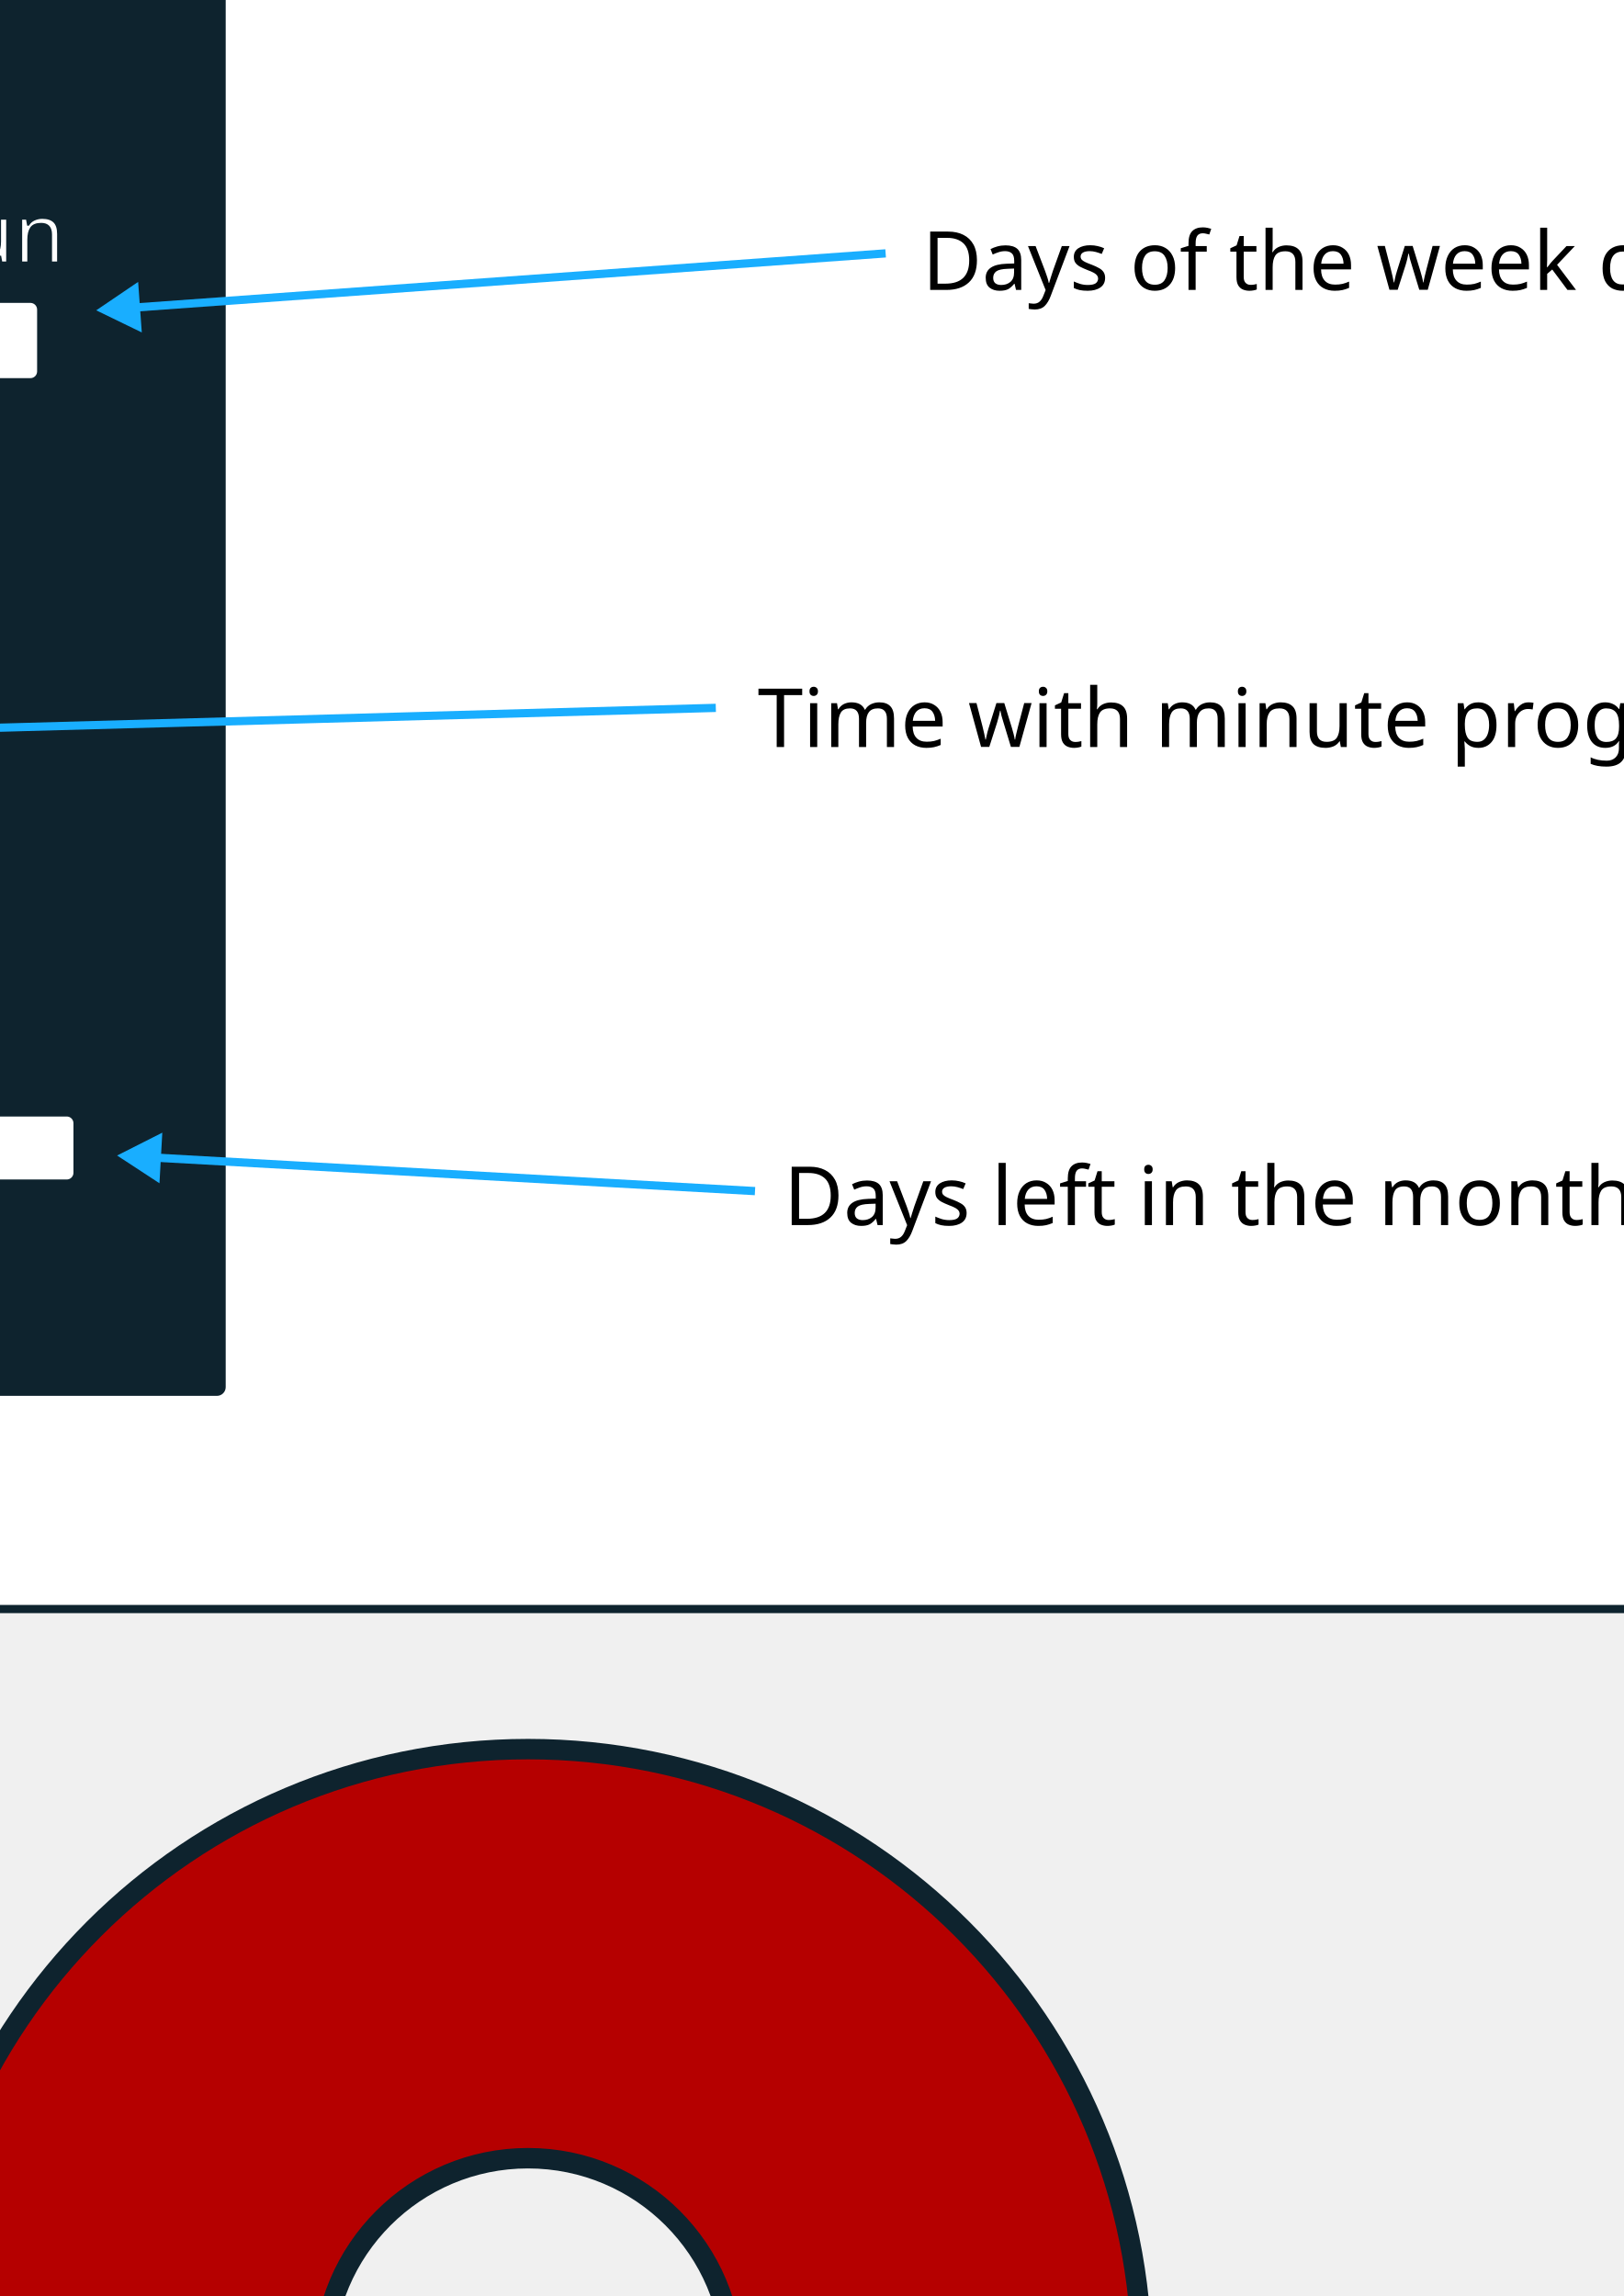
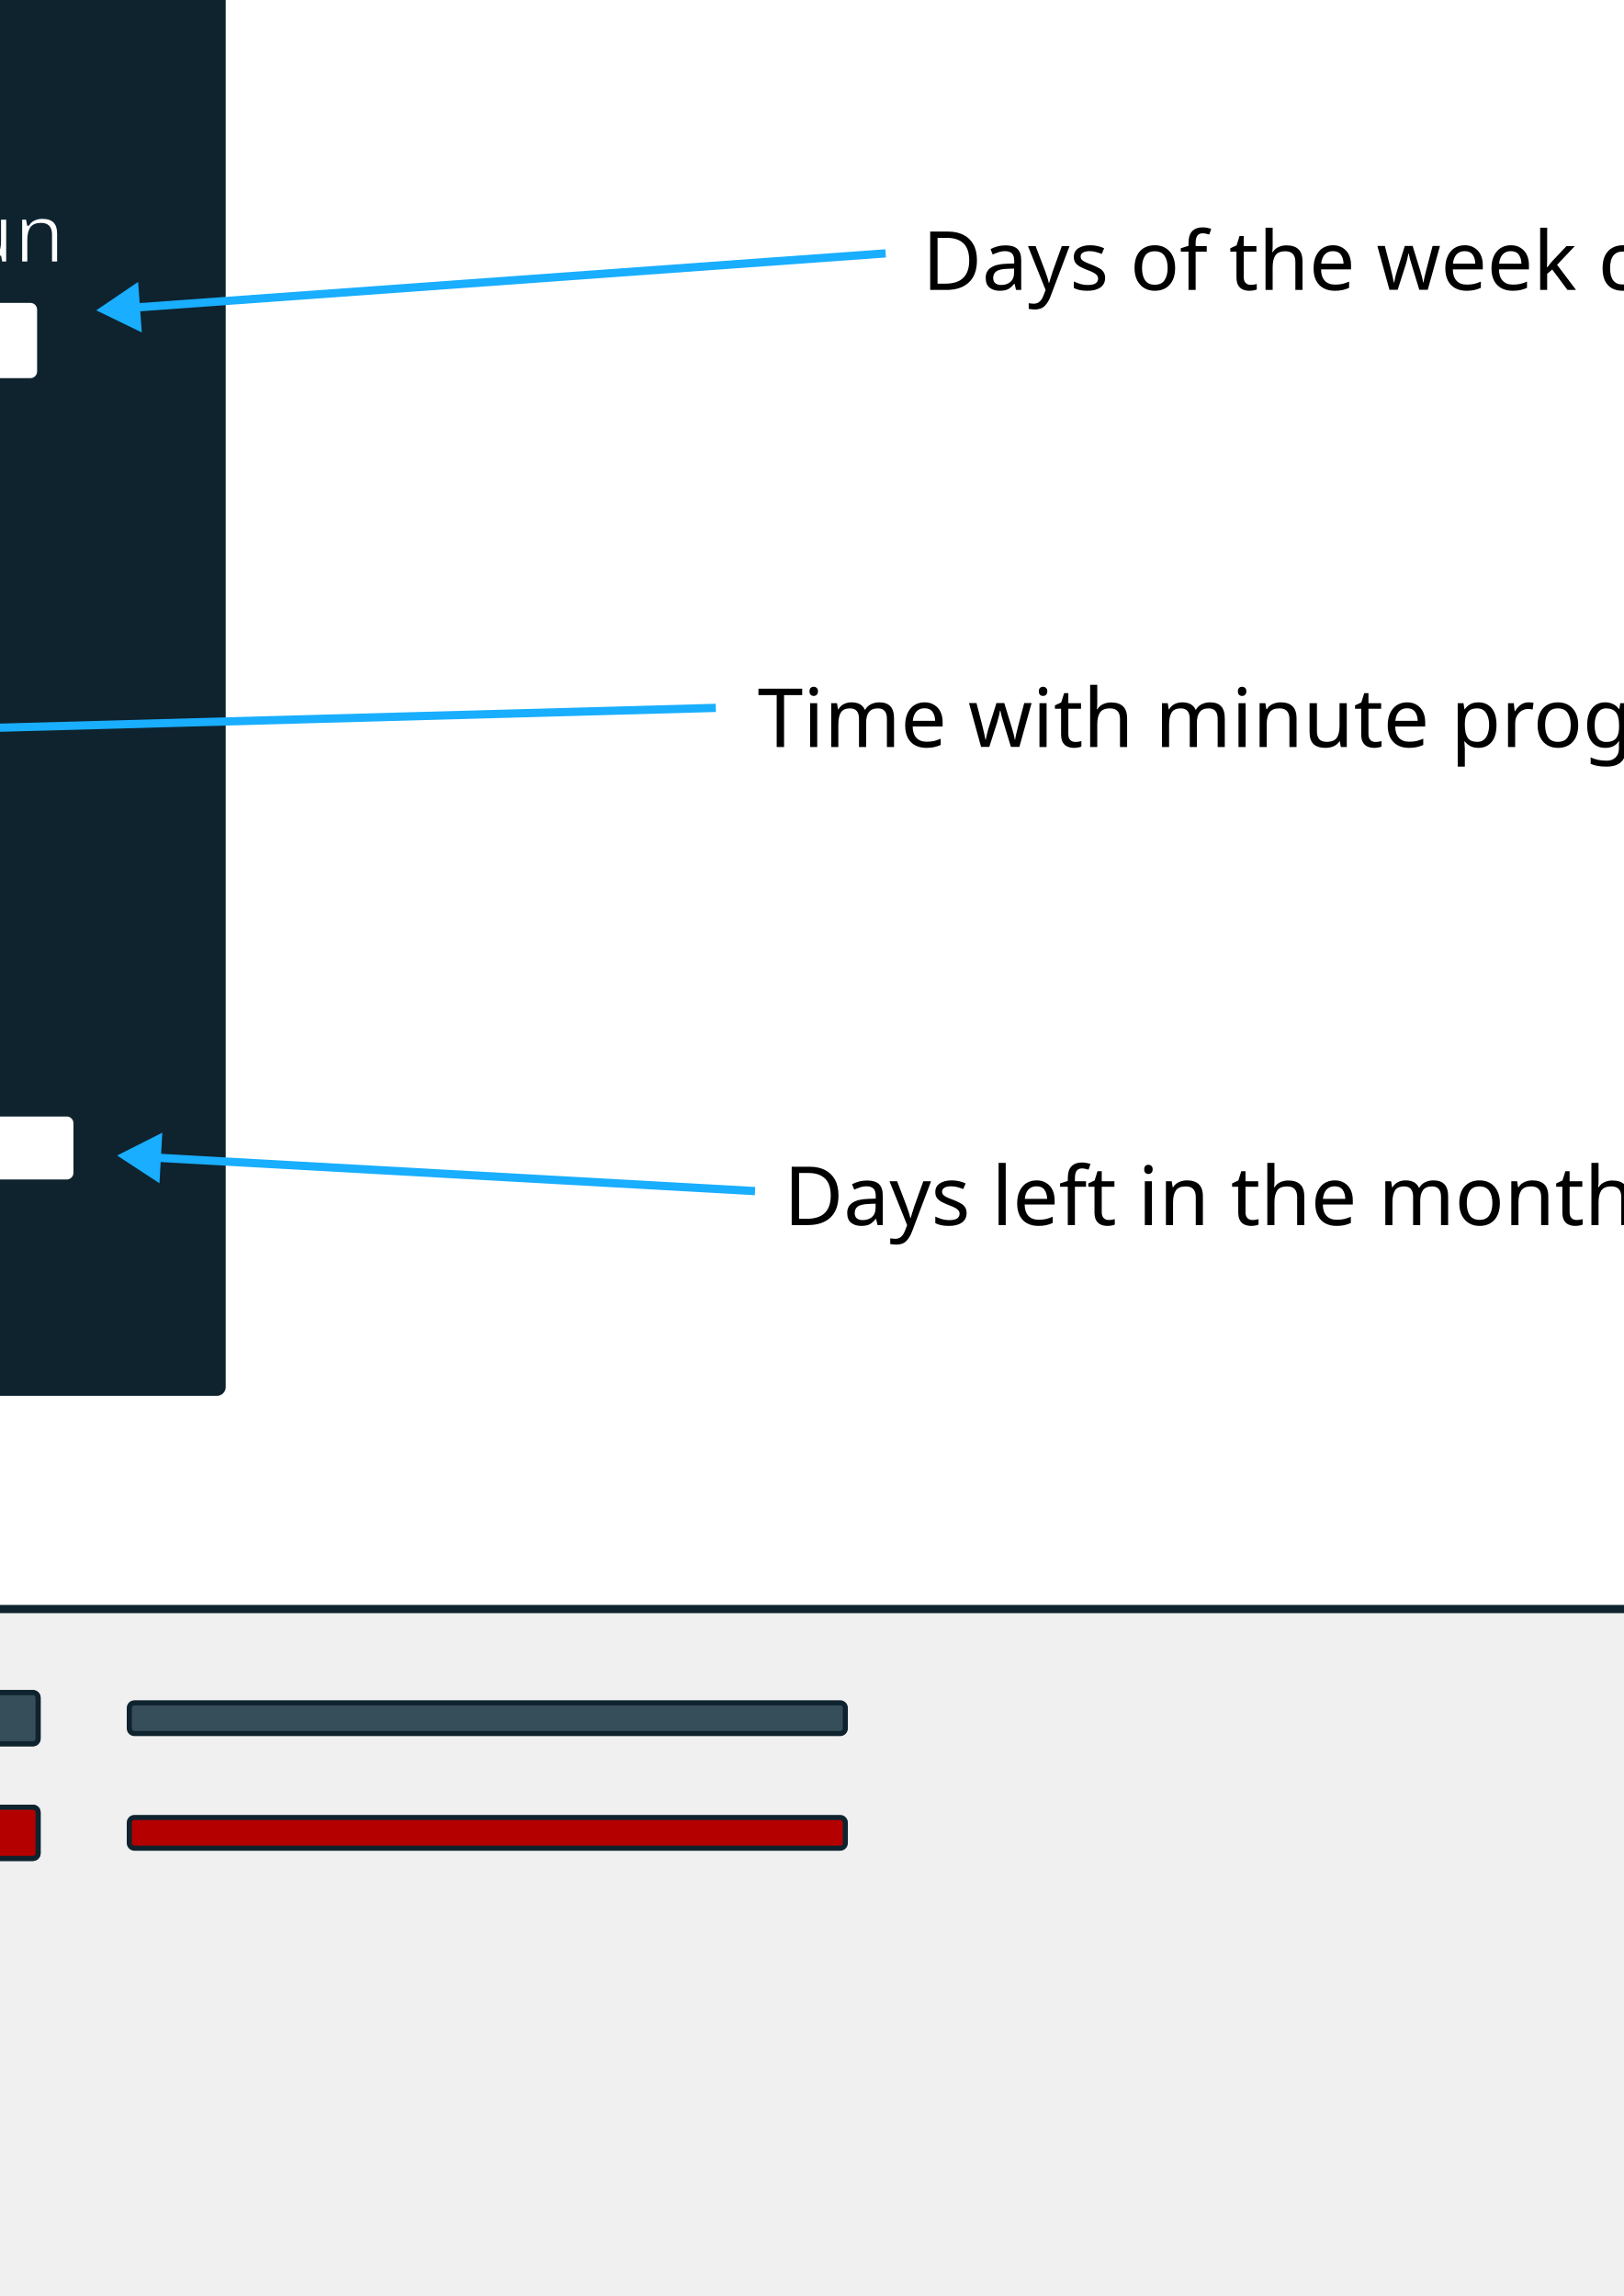
<svg xmlns="http://www.w3.org/2000/svg" width="793.701" height="1122.52" viewBox="0 0 210 297" version="1.1" id="svg1">
  <defs id="defs1">
    <rect x="433.062" y="16.602" width="508.118" height="201.773" id="rect14" />
    <marker style="overflow:visible" id="Triangle" refX="0" refY="0" orient="auto-start-reverse" markerWidth="1" markerHeight="1" viewBox="0 0 1 1" preserveAspectRatio="xMidYMid">
      <path transform="scale(0.5)" style="fill:context-stroke;fill-rule:evenodd;stroke:context-stroke;stroke-width:1pt" d="M 5.77,0 -2.88,5 V -5 Z" id="path135" />
    </marker>
    <rect x="-478.891" y="62.575" width="586.162" height="58.744" id="rect2" />
    <rect x="-362.68" y="334.585" width="208.158" height="104.717" id="rect1" />
  </defs>
  <g id="layer1">
    <rect style="fill:#ffffff;stroke:#0e232e;stroke-width:1.065;stroke-linecap:round;stroke-linejoin:round;stroke-dasharray:none" id="rect18" width="466.956" height="226.044" x="-188.877" y="-17.908" rx="1" ry="1" />
    <rect style="fill:#0e232e;stroke:#0e232e;stroke-width:0.265;stroke-linecap:round;stroke-linejoin:round" id="rect12" width="198.676" height="186.174" x="-169.618" y="-5.744" rx="1" ry="1" />
    <path style="fill:#b50000;stroke:#0e232e;stroke-width:0.265;stroke-linecap:round;stroke-linejoin:round" id="path1" d="m -66.25,54.527 a 39.87,39.87 0 0 1 36.849,24.645 39.87,39.87 0 0 1 -8.705,43.467 39.87,39.87 0 0 1 -43.497,8.554 39.87,39.87 0 0 1 -24.516,-36.934 l 39.87,0.139 z" />
-     <text xml:space="preserve" transform="matrix(0.7638526,0,0,0.7638526,180.5968,-178.1283)" id="text1" style="font-style:normal;font-weight:normal;font-size:40px;line-height:1.25;font-family:sans-serif;letter-spacing:0px;word-spacing:0px;white-space:pre;shape-inside:url(#rect1);fill:#ffffff;fill-opacity:1;stroke:#0e232e">
+     <text xml:space="preserve" transform="matrix(0.7638526,0,0,0.7638526,180.5968,-178.1283)" id="text1" style="font-style:normal;font-weight:normal;font-size:40px;line-height:1.25;font-family:sans-serif;letter-spacing:0px;word-spacing:0px;white-space:pre;shape-inside:url(#rect1);display:inline;fill:#ffffff;fill-opacity:1;stroke:#0e232e">
      <tspan x="-362.68" y="370.979" id="tspan3">8:45</tspan>
    </text>
-     <text xml:space="preserve" transform="matrix(0.2645833,0,0,0.2645833,-14.33551,7.771331)" id="text2" style="font-style:normal;font-weight:normal;font-size:40px;line-height:1.25;font-family:sans-serif;letter-spacing:0px;word-spacing:0px;white-space:pre;shape-inside:url(#rect2);fill:#ffffff;fill-opacity:1;stroke:#0e232e">
+     <text xml:space="preserve" transform="matrix(0.2645833,0,0,0.2645833,-14.33551,7.771331)" id="text2" style="font-style:normal;font-weight:normal;font-size:40px;line-height:1.25;font-family:sans-serif;letter-spacing:0px;word-spacing:0px;white-space:pre;shape-inside:url(#rect2);display:inline;fill:#ffffff;fill-opacity:1;stroke:#0e232e">
      <tspan x="-478.891" y="98.969" id="tspan4">Mon Tue Wed Thur Fri Sat Sun</tspan>
    </text>
    <rect style="fill:#b50000;stroke:#0e232e;stroke-width:0.265;stroke-linecap:round;stroke-linejoin:round" id="rect3" width="10" height="10" x="-133.464" y="38.372" rx="1" ry="1" />
    <rect style="fill:#b50000;stroke:#0e232e;stroke-width:0.265;stroke-linecap:round;stroke-linejoin:round" id="rect4" width="10" height="10" x="-112.065" y="38.485" rx="1" ry="1" />
    <rect style="fill:#b50000;stroke:#0e232e;stroke-width:0.265;stroke-linecap:round;stroke-linejoin:round" id="rect5" width="10" height="10" x="-90.666" y="38.823" rx="1" ry="1" />
    <rect style="fill:#b50000;stroke:#0e232e;stroke-width:0.265;stroke-linecap:round;stroke-linejoin:round" id="rect6" width="10" height="10" x="-69.266" y="38.597" rx="1" ry="1" />
    <rect style="fill:#ffffff;stroke:#0e232e;stroke-width:0.265;stroke-linecap:round;stroke-linejoin:round" id="rect7" width="10" height="10" x="-47.867" y="38.71" rx="1" ry="1" />
    <rect style="fill:#ffffff;stroke:#0e232e;stroke-width:0.265;stroke-linecap:round;stroke-linejoin:round" id="rect8" width="10" height="10" x="-26.468" y="38.935" rx="1" ry="1" />
    <rect style="fill:#ffffff;stroke:#0e232e;stroke-width:0.265;stroke-linecap:round;stroke-linejoin:round" id="rect9" width="10" height="10" x="-5.068" y="39.048" rx="1" ry="1" />
    <rect style="fill:#ffffff;stroke:#0e232e;stroke-width:0.265;stroke-linecap:round;stroke-linejoin:round" id="rect10" width="147.796" height="8.414" x="-138.164" y="144.293" rx="1" ry="1" />
    <rect style="fill:#b50000;stroke:#0e232e;stroke-width:0.265;stroke-linecap:round;stroke-linejoin:round" id="rect11" width="88.495" height="8.414" x="-138.164" y="144.293" rx="1" ry="1" />
    <path style="fill:#ff6600;fill-rule:evenodd;stroke:#19aeff;stroke-width:1.065;stroke-linecap:butt;stroke-linejoin:miter;stroke-dasharray:none;stroke-opacity:1;marker-end:url(#Triangle)" d="M 114.543,32.775 16.218,39.87" id="path12" />
    <path style="fill:#ff6600;fill-rule:evenodd;stroke:#19aeff;stroke-width:1.065;stroke-linecap:butt;stroke-linejoin:miter;stroke-dasharray:none;stroke-opacity:1;marker-end:url(#Triangle)" d="M 92.58,91.567 -17.232,94.608" id="path13" />
    <path style="fill:#ff6600;fill-rule:evenodd;stroke:#19aeff;stroke-width:1.065;stroke-linecap:butt;stroke-linejoin:miter;stroke-dasharray:none;stroke-opacity:1;marker-end:url(#Triangle)" d="M 97.648,154.075 18.922,149.683" id="path14" />
-     <text xml:space="preserve" transform="scale(0.2645833)" id="text14" style="font-style:normal;font-weight:normal;font-size:40px;line-height:1.25;font-family:sans-serif;letter-spacing:0px;word-spacing:0px;white-space:pre;shape-inside:url(#rect14);fill:#000000;fill-opacity:1;stroke:none" />
+     <text xml:space="preserve" transform="scale(0.2645833)" id="text14" style="font-style:normal;font-weight:normal;font-size:40px;line-height:1.25;font-family:sans-serif;letter-spacing:0px;word-spacing:0px;white-space:pre;shape-inside:url(#rect14);display:inline;fill:#000000;fill-opacity:1;stroke:none" />
    <text xml:space="preserve" style="font-style:normal;font-weight:normal;font-size:10.583px;line-height:1.25;font-family:sans-serif;letter-spacing:0px;word-spacing:0px;fill:#000000;fill-opacity:1;stroke:none;stroke-width:0.265" x="119.273" y="37.505" id="text15">
      <tspan id="tspan15" style="stroke-width:0.265" x="119.273" y="37.505">Days of the week completed</tspan>
    </text>
    <text xml:space="preserve" style="font-style:normal;font-weight:normal;font-size:10.583px;line-height:1.25;font-family:sans-serif;letter-spacing:0px;word-spacing:0px;fill:#000000;fill-opacity:1;stroke:none;stroke-width:0.265" x="97.986" y="96.635" id="text16">
      <tspan id="tspan16" style="stroke-width:0.265" x="97.986" y="96.635">Time with minute progress bar</tspan>
    </text>
    <text xml:space="preserve" style="font-style:normal;font-weight:normal;font-size:10.583px;line-height:1.25;font-family:sans-serif;letter-spacing:0px;word-spacing:0px;fill:#000000;fill-opacity:1;stroke:none;stroke-width:0.265" x="101.365" y="158.468" id="text17">
      <tspan id="tspan17" style="stroke-width:0.265" x="101.365" y="158.468">Days left in the month</tspan>
    </text>
    <text xml:space="preserve" style="font-style:normal;font-weight:normal;font-size:10.583px;line-height:1.25;font-family:sans-serif;letter-spacing:0px;word-spacing:0px;fill:#ffffff;fill-opacity:1;stroke:#0e232e;stroke-width:0.265" x="-78.051" y="164.212" id="text18">
      <tspan id="tspan18" style="fill:#ffffff;stroke:#0e232e;stroke-width:0.265" x="-78.051" y="164.212">24/30</tspan>
    </text>
-     <path id="circle18" style="fill:#b50000;stroke:#0e232e;stroke-width:2.646;stroke-linecap:round;stroke-linejoin:round;stroke-dasharray:none" d="m 68.292,226.259 a 79.375,79.375 0 0 0 -79.375,79.375 79.375,79.375 0 0 0 79.375,79.375 79.375,79.375 0 0 0 79.375,-79.375 79.375,79.375 0 0 0 -79.375,-79.375 z m 0,52.917 A 26.458,26.458 0 0 1 94.75,305.634 26.458,26.458 0 0 1 68.292,332.092 26.458,26.458 0 0 1 41.834,305.634 26.458,26.458 0 0 1 68.292,279.175 Z" />
-     <path id="path19" style="fill:none;stroke:#0e232e;stroke-width:2.646;stroke-linecap:round;stroke-linejoin:round;stroke-dasharray:none" d="m -107.408,226.259 a 79.375,79.375 0 0 0 -79.375,79.375 79.375,79.375 0 0 0 79.375,79.375 79.375,79.375 0 0 0 79.375,-79.375 79.375,79.375 0 0 0 -79.375,-79.375 z m 0,52.917 a 26.458,26.458 0 0 1 26.458,26.458 26.458,26.458 0 0 1 -26.458,26.458 26.458,26.458 0 0 1 -26.458,-26.458 26.458,26.458 0 0 1 26.458,-26.458 z" />
+     <path id="circle18" style="fill:#b50000;stroke:#0e232e;stroke-width:0.651;stroke-linecap:round;stroke-linejoin:round;stroke-dasharray:none" d="m -125.523,216.906 a 19.518,19.518 0 0 0 -19.518,19.518 19.518,19.518 0 0 0 19.518,19.518 19.518,19.518 0 0 0 19.518,-19.518 19.518,19.518 0 0 0 -19.518,-19.518 z m 0,13.012 a 6.506,6.506 0 0 1 6.506,6.506 6.506,6.506 0 0 1 -6.506,6.506 6.506,6.506 0 0 1 -6.506,-6.506 6.506,6.506 0 0 1 6.506,-6.506 z" />
+     <path id="path19" style="fill:#364e59;stroke:#0e232e;stroke-width:0.651;stroke-linecap:round;stroke-linejoin:round;stroke-dasharray:none" d="m -169.444,216.457 a 19.518,19.518 0 0 0 -19.518,19.518 19.518,19.518 0 0 0 19.518,19.518 19.518,19.518 0 0 0 19.518,-19.518 19.518,19.518 0 0 0 -19.518,-19.518 z m 0,13.012 a 6.506,6.506 0 0 1 6.506,6.506 6.506,6.506 0 0 1 -6.506,6.506 6.506,6.506 0 0 1 -6.506,-6.506 6.506,6.506 0 0 1 6.506,-6.506 z" />
+     <g id="g28" style="fill:#364e59" transform="translate(-1.858362,-16.38737)">
+       <rect style="fill:#364e59;stroke:#0e232e;stroke-width:0.661;stroke-linecap:round;stroke-linejoin:round;stroke-dasharray:none" id="rect21" width="92.604" height="6.615" x="-85.823" y="235.336" ry="0.661" rx="0.661" />
+       <rect style="fill:#364e59;stroke:#0e232e;stroke-width:0.661;stroke-linecap:round;stroke-linejoin:round;stroke-dasharray:none" id="rect22" width="13.229" height="6.615" x="-85.823" y="235.336" rx="0.661" ry="0.661" />
+       <rect style="fill:#364e59;stroke:#0e232e;stroke-width:0.661;stroke-linecap:round;stroke-linejoin:round;stroke-dasharray:none" id="rect23" width="13.229" height="6.615" x="-72.593" y="235.336" rx="0.661" ry="0.661" />
+       <rect style="fill:#364e59;stroke:#0e232e;stroke-width:0.661;stroke-linecap:round;stroke-linejoin:round;stroke-dasharray:none" id="rect24" width="13.229" height="6.615" x="-59.364" y="235.336" rx="0.661" ry="0.661" />
+       <rect style="fill:#364e59;stroke:#0e232e;stroke-width:0.661;stroke-linecap:round;stroke-linejoin:round;stroke-dasharray:none" id="rect25" width="13.229" height="6.615" x="-46.135" y="235.336" rx="0.661" ry="0.661" />
+       <rect style="fill:#364e59;stroke:#0e232e;stroke-width:0.661;stroke-linecap:round;stroke-linejoin:round;stroke-dasharray:none" id="rect26" width="13.229" height="6.615" x="-32.906" y="235.336" rx="0.661" ry="0.661" />
+       <rect style="fill:#364e59;stroke:#0e232e;stroke-width:0.661;stroke-linecap:round;stroke-linejoin:round;stroke-dasharray:none" id="rect27" width="13.229" height="6.615" x="-19.677" y="235.336" rx="0.661" ry="0.661" />
+       <rect style="fill:#364e59;stroke:#0e232e;stroke-width:0.661;stroke-linecap:round;stroke-linejoin:round;stroke-dasharray:none" id="rect28" width="13.229" height="6.615" x="-6.448" y="235.336" rx="0.661" ry="0.661" />
+     </g>
+     <g id="g36" style="fill:#b50000" transform="translate(-1.858362,-1.556018)">
+       <rect style="fill:#b50000;stroke:#0e232e;stroke-width:0.661;stroke-linecap:round;stroke-linejoin:round;stroke-dasharray:none" id="rect29" width="92.604" height="6.615" x="-85.823" y="235.336" ry="0.661" rx="0.661" />
+       <rect style="fill:#b50000;stroke:#0e232e;stroke-width:0.661;stroke-linecap:round;stroke-linejoin:round;stroke-dasharray:none" id="rect30" width="13.229" height="6.615" x="-85.823" y="235.336" rx="0.661" ry="0.661" />
+       <rect style="fill:#b50000;stroke:#0e232e;stroke-width:0.661;stroke-linecap:round;stroke-linejoin:round;stroke-dasharray:none" id="rect31" width="13.229" height="6.615" x="-72.593" y="235.336" rx="0.661" ry="0.661" />
+       <rect style="fill:#b50000;stroke:#0e232e;stroke-width:0.661;stroke-linecap:round;stroke-linejoin:round;stroke-dasharray:none" id="rect32" width="13.229" height="6.615" x="-59.364" y="235.336" rx="0.661" ry="0.661" />
+       <rect style="fill:#b50000;stroke:#0e232e;stroke-width:0.661;stroke-linecap:round;stroke-linejoin:round;stroke-dasharray:none" id="rect33" width="13.229" height="6.615" x="-46.135" y="235.336" rx="0.661" ry="0.661" />
+       <rect style="fill:#b50000;stroke:#0e232e;stroke-width:0.661;stroke-linecap:round;stroke-linejoin:round;stroke-dasharray:none" id="rect34" width="13.229" height="6.615" x="-32.906" y="235.336" rx="0.661" ry="0.661" />
+       <rect style="fill:#b50000;stroke:#0e232e;stroke-width:0.661;stroke-linecap:round;stroke-linejoin:round;stroke-dasharray:none" id="rect35" width="13.229" height="6.615" x="-19.677" y="235.336" rx="0.661" ry="0.661" />
+       <rect style="fill:#b50000;stroke:#0e232e;stroke-width:0.661;stroke-linecap:round;stroke-linejoin:round;stroke-dasharray:none" id="rect36" width="13.229" height="6.615" x="-6.448" y="235.336" rx="0.661" ry="0.661" />
+     </g>
+     <rect style="fill:#b50000;stroke:#0e232e;stroke-width:0.661;stroke-linecap:round;stroke-linejoin:round;stroke-dasharray:none" id="rect37" width="92.604" height="3.969" x="16.724" y="235.103" rx="0.661" ry="0.661" />
+     <rect style="fill:#364e59;stroke:#0e232e;stroke-width:0.661;stroke-linecap:round;stroke-linejoin:round;stroke-dasharray:none" id="rect38" width="92.604" height="3.969" x="16.724" y="220.272" rx="0.661" ry="0.661" />
  </g>
</svg>
